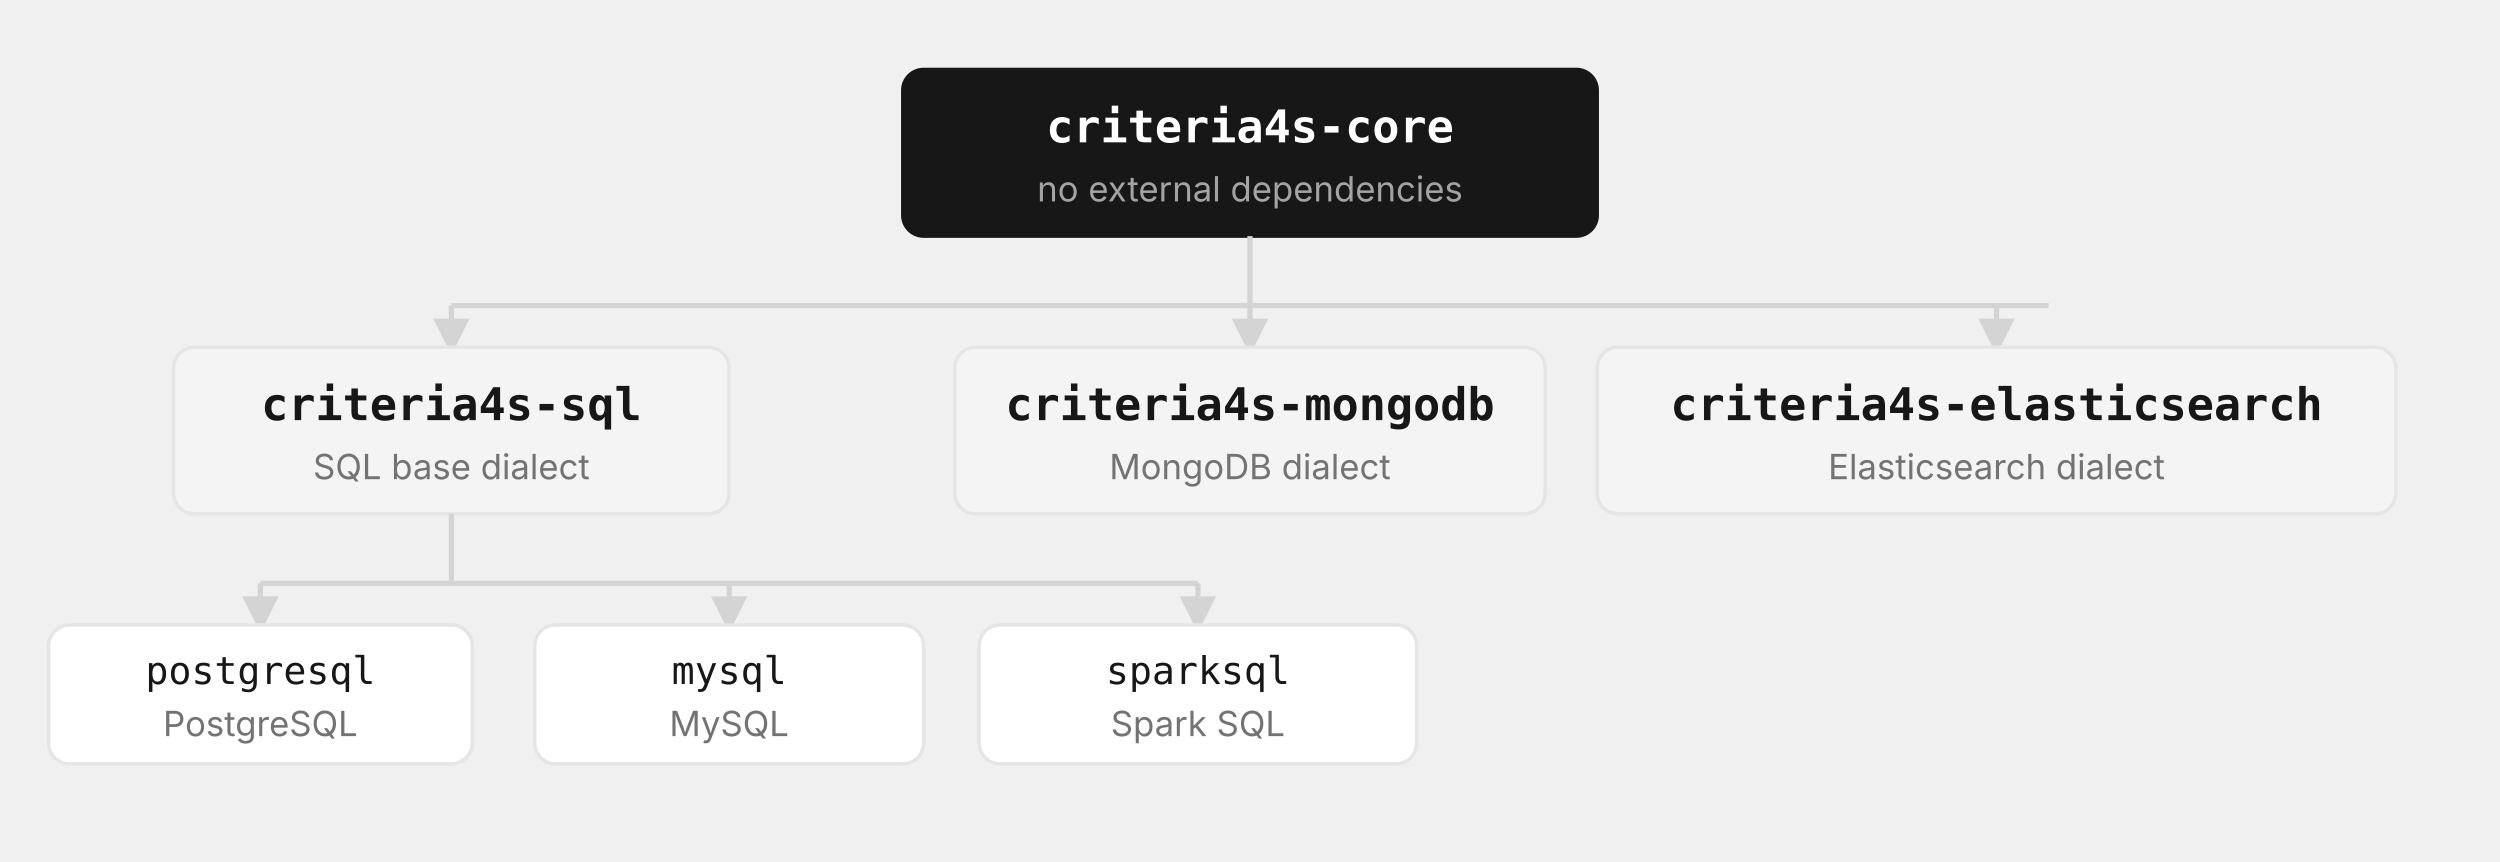
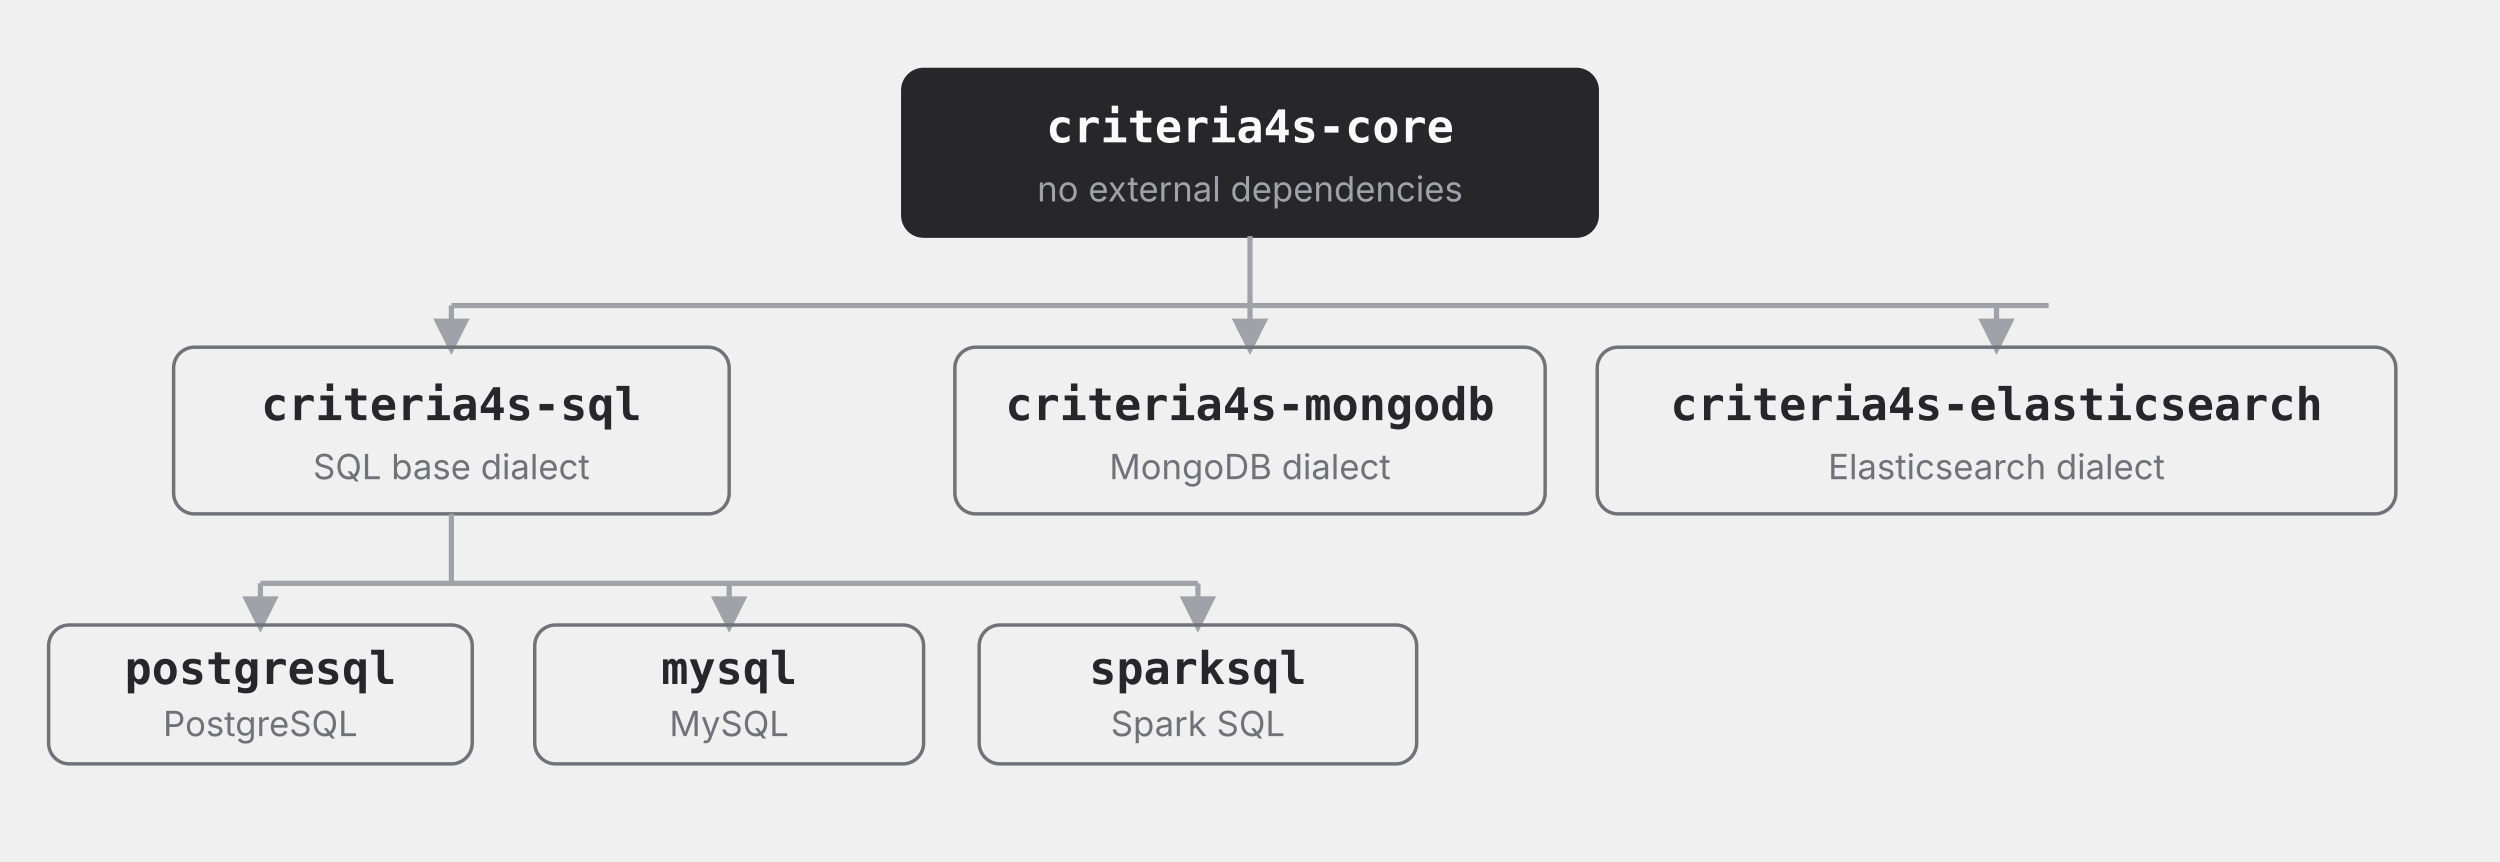
<svg xmlns="http://www.w3.org/2000/svg" width="720" height="248" viewBox="0 0 720 248">
  <style>
    text { font-family: system-ui, -apple-system, BlinkMacSystemFont, 'Segoe UI', sans-serif; }
    .mono  { font-family: ui-monospace, 'Cascadia Code', monospace; }
-     .title { font-size: 13px; fill: #171717; font-weight: 600; }
-     .sub   { font-size: 10px; fill: #737373; }
-     .badge { font-size: 10px; fill: #737373; font-weight: 600; letter-spacing: 0.06em; }
+     .title { font-size: 13px; fill: #27272a; font-weight: 600; }
+     .sub   { font-size: 10px; fill: #71717a; }
+     .inv   { font-size: 13px; fill: #fafafa; font-weight: 600; }
+     .invsub{ font-size: 10px; fill: #a1a1aa; }
  </style>
  <defs>
    <marker id="arr" markerWidth="7" markerHeight="7" refX="5.5" refY="3.5" orient="auto">
-       <polygon points="0 0, 7 3.5, 0 7" fill="#d4d4d4" />
+       <polygon points="0 0, 7 3.5, 0 7" fill="#a1a1aa" />
    </marker>
  </defs>
-   <rect x="260" y="20" width="200" height="48" rx="6" fill="#171717" stroke="#171717" stroke-width="1" />
-   <text x="360" y="41" text-anchor="middle" font-size="13" fill="#ffffff" font-weight="600" class="mono">criteria4s-core</text>
-   <text x="360" y="58" text-anchor="middle" font-size="10" fill="#a3a3a3">no external dependencies</text>
-   <line x1="360" y1="68" x2="360" y2="88" stroke="#d4d4d4" stroke-width="1.5" />
-   <line x1="130" y1="88" x2="590" y2="88" stroke="#d4d4d4" stroke-width="1.5" />
-   <line x1="130" y1="88" x2="130" y2="100" stroke="#d4d4d4" stroke-width="1.5" marker-end="url(#arr)" />
-   <line x1="360" y1="88" x2="360" y2="100" stroke="#d4d4d4" stroke-width="1.5" marker-end="url(#arr)" />
-   <line x1="575" y1="88" x2="575" y2="100" stroke="#d4d4d4" stroke-width="1.5" marker-end="url(#arr)" />
-   <rect x="50" y="100" width="160" height="48" rx="6" fill="#f4f4f5" stroke="#e5e5e5" stroke-width="1" />
-   <text x="130" y="121" text-anchor="middle" font-size="13" fill="#171717" font-weight="600" class="mono">criteria4s-sql</text>
-   <text x="130" y="138" text-anchor="middle" font-size="10" fill="#737373">SQL base dialect</text>
-   <rect x="275" y="100" width="170" height="48" rx="6" fill="#f4f4f5" stroke="#e5e5e5" stroke-width="1" />
-   <text x="360" y="121" text-anchor="middle" font-size="13" fill="#171717" font-weight="600" class="mono">criteria4s-mongodb</text>
-   <text x="360" y="138" text-anchor="middle" font-size="10" fill="#737373">MongoDB dialect</text>
-   <rect x="460" y="100" width="230" height="48" rx="6" fill="#f4f4f5" stroke="#e5e5e5" stroke-width="1" />
-   <text x="575" y="121" text-anchor="middle" font-size="13" fill="#171717" font-weight="600" class="mono">criteria4s-elasticsearch</text>
-   <text x="575" y="138" text-anchor="middle" font-size="10" fill="#737373">Elasticsearch dialect</text>
-   <line x1="130" y1="148" x2="130" y2="168" stroke="#d4d4d4" stroke-width="1.5" />
-   <line x1="75" y1="168" x2="345" y2="168" stroke="#d4d4d4" stroke-width="1.5" />
-   <line x1="75" y1="168" x2="75" y2="180" stroke="#d4d4d4" stroke-width="1.5" marker-end="url(#arr)" />
-   <line x1="210" y1="168" x2="210" y2="180" stroke="#d4d4d4" stroke-width="1.5" marker-end="url(#arr)" />
-   <line x1="345" y1="168" x2="345" y2="180" stroke="#d4d4d4" stroke-width="1.5" marker-end="url(#arr)" />
-   <rect x="14" y="180" width="122" height="40" rx="6" fill="#ffffff" stroke="#e5e5e5" stroke-width="1" />
-   <text x="75" y="197" text-anchor="middle" font-size="11" fill="#171717" font-weight="500" class="mono">postgresql</text>
-   <text x="75" y="212" text-anchor="middle" font-size="10" fill="#737373">PostgreSQL</text>
-   <rect x="154" y="180" width="112" height="40" rx="6" fill="#ffffff" stroke="#e5e5e5" stroke-width="1" />
-   <text x="210" y="197" text-anchor="middle" font-size="11" fill="#171717" font-weight="500" class="mono">mysql</text>
-   <text x="210" y="212" text-anchor="middle" font-size="10" fill="#737373">MySQL</text>
-   <rect x="282" y="180" width="126" height="40" rx="6" fill="#ffffff" stroke="#e5e5e5" stroke-width="1" />
-   <text x="345" y="197" text-anchor="middle" font-size="11" fill="#171717" font-weight="500" class="mono">sparksql</text>
-   <text x="345" y="212" text-anchor="middle" font-size="10" fill="#737373">Spark SQL</text>
+   <rect x="260" y="20" width="200" height="48" rx="6" fill="#27272a" stroke="#27272a" stroke-width="1" />
+   <text x="360" y="41" text-anchor="middle" class="inv mono">criteria4s-core</text>
+   <text x="360" y="58" text-anchor="middle" class="invsub">no external dependencies</text>
+   <line x1="360" y1="68" x2="360" y2="88" stroke="#a1a1aa" stroke-width="1.5" />
+   <line x1="130" y1="88" x2="590" y2="88" stroke="#a1a1aa" stroke-width="1.5" />
+   <line x1="130" y1="88" x2="130" y2="100" stroke="#a1a1aa" stroke-width="1.5" marker-end="url(#arr)" />
+   <line x1="360" y1="88" x2="360" y2="100" stroke="#a1a1aa" stroke-width="1.5" marker-end="url(#arr)" />
+   <line x1="575" y1="88" x2="575" y2="100" stroke="#a1a1aa" stroke-width="1.5" marker-end="url(#arr)" />
+   <rect x="50" y="100" width="160" height="48" rx="6" fill="none" stroke="#71717a" stroke-width="1" />
+   <text x="130" y="121" text-anchor="middle" class="title mono">criteria4s-sql</text>
+   <text x="130" y="138" text-anchor="middle" class="sub">SQL base dialect</text>
+   <rect x="275" y="100" width="170" height="48" rx="6" fill="none" stroke="#71717a" stroke-width="1" />
+   <text x="360" y="121" text-anchor="middle" class="title mono">criteria4s-mongodb</text>
+   <text x="360" y="138" text-anchor="middle" class="sub">MongoDB dialect</text>
+   <rect x="460" y="100" width="230" height="48" rx="6" fill="none" stroke="#71717a" stroke-width="1" />
+   <text x="575" y="121" text-anchor="middle" class="title mono">criteria4s-elasticsearch</text>
+   <text x="575" y="138" text-anchor="middle" class="sub">Elasticsearch dialect</text>
+   <line x1="130" y1="148" x2="130" y2="168" stroke="#a1a1aa" stroke-width="1.5" />
+   <line x1="75" y1="168" x2="345" y2="168" stroke="#a1a1aa" stroke-width="1.5" />
+   <line x1="75" y1="168" x2="75" y2="180" stroke="#a1a1aa" stroke-width="1.5" marker-end="url(#arr)" />
+   <line x1="210" y1="168" x2="210" y2="180" stroke="#a1a1aa" stroke-width="1.5" marker-end="url(#arr)" />
+   <line x1="345" y1="168" x2="345" y2="180" stroke="#a1a1aa" stroke-width="1.5" marker-end="url(#arr)" />
+   <rect x="14" y="180" width="122" height="40" rx="6" fill="none" stroke="#71717a" stroke-width="1" />
+   <text x="75" y="197" text-anchor="middle" class="title mono" font-size="11">postgresql</text>
+   <text x="75" y="212" text-anchor="middle" class="sub">PostgreSQL</text>
+   <rect x="154" y="180" width="112" height="40" rx="6" fill="none" stroke="#71717a" stroke-width="1" />
+   <text x="210" y="197" text-anchor="middle" class="title mono" font-size="11">mysql</text>
+   <text x="210" y="212" text-anchor="middle" class="sub">MySQL</text>
+   <rect x="282" y="180" width="126" height="40" rx="6" fill="none" stroke="#71717a" stroke-width="1" />
+   <text x="345" y="197" text-anchor="middle" class="title mono" font-size="11">sparksql</text>
+   <text x="345" y="212" text-anchor="middle" class="sub">Spark SQL</text>
</svg>
